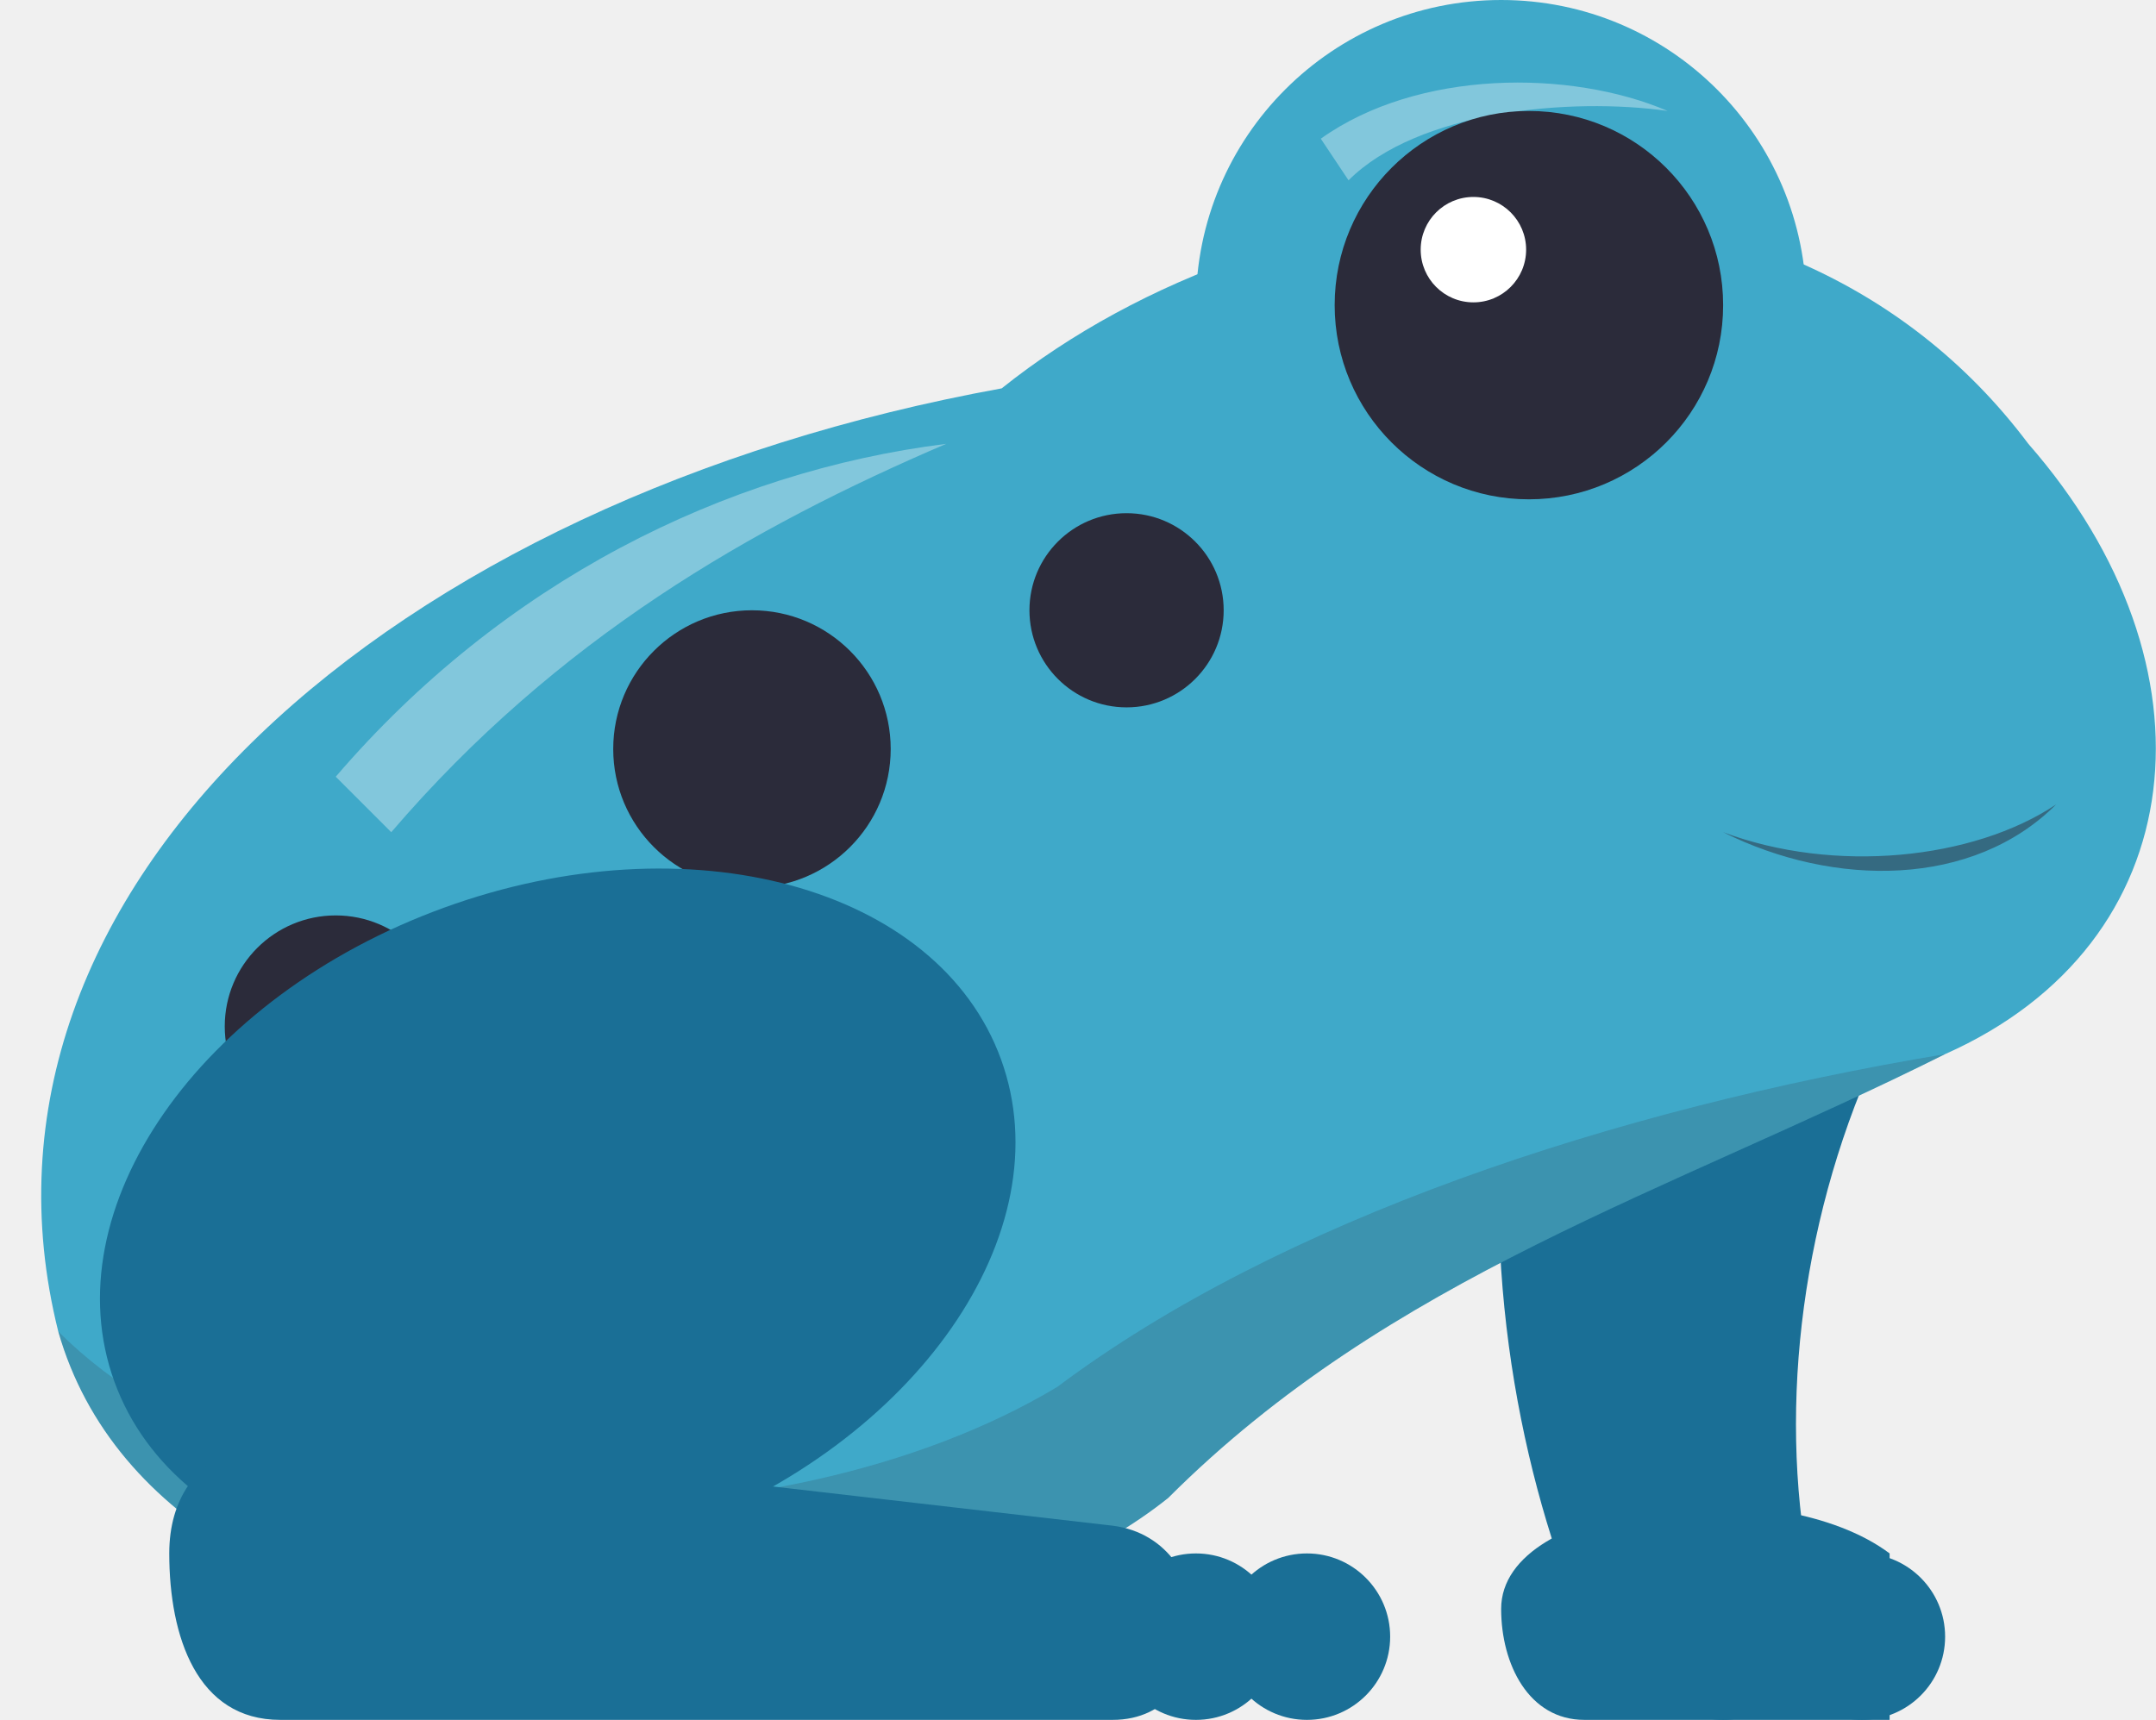
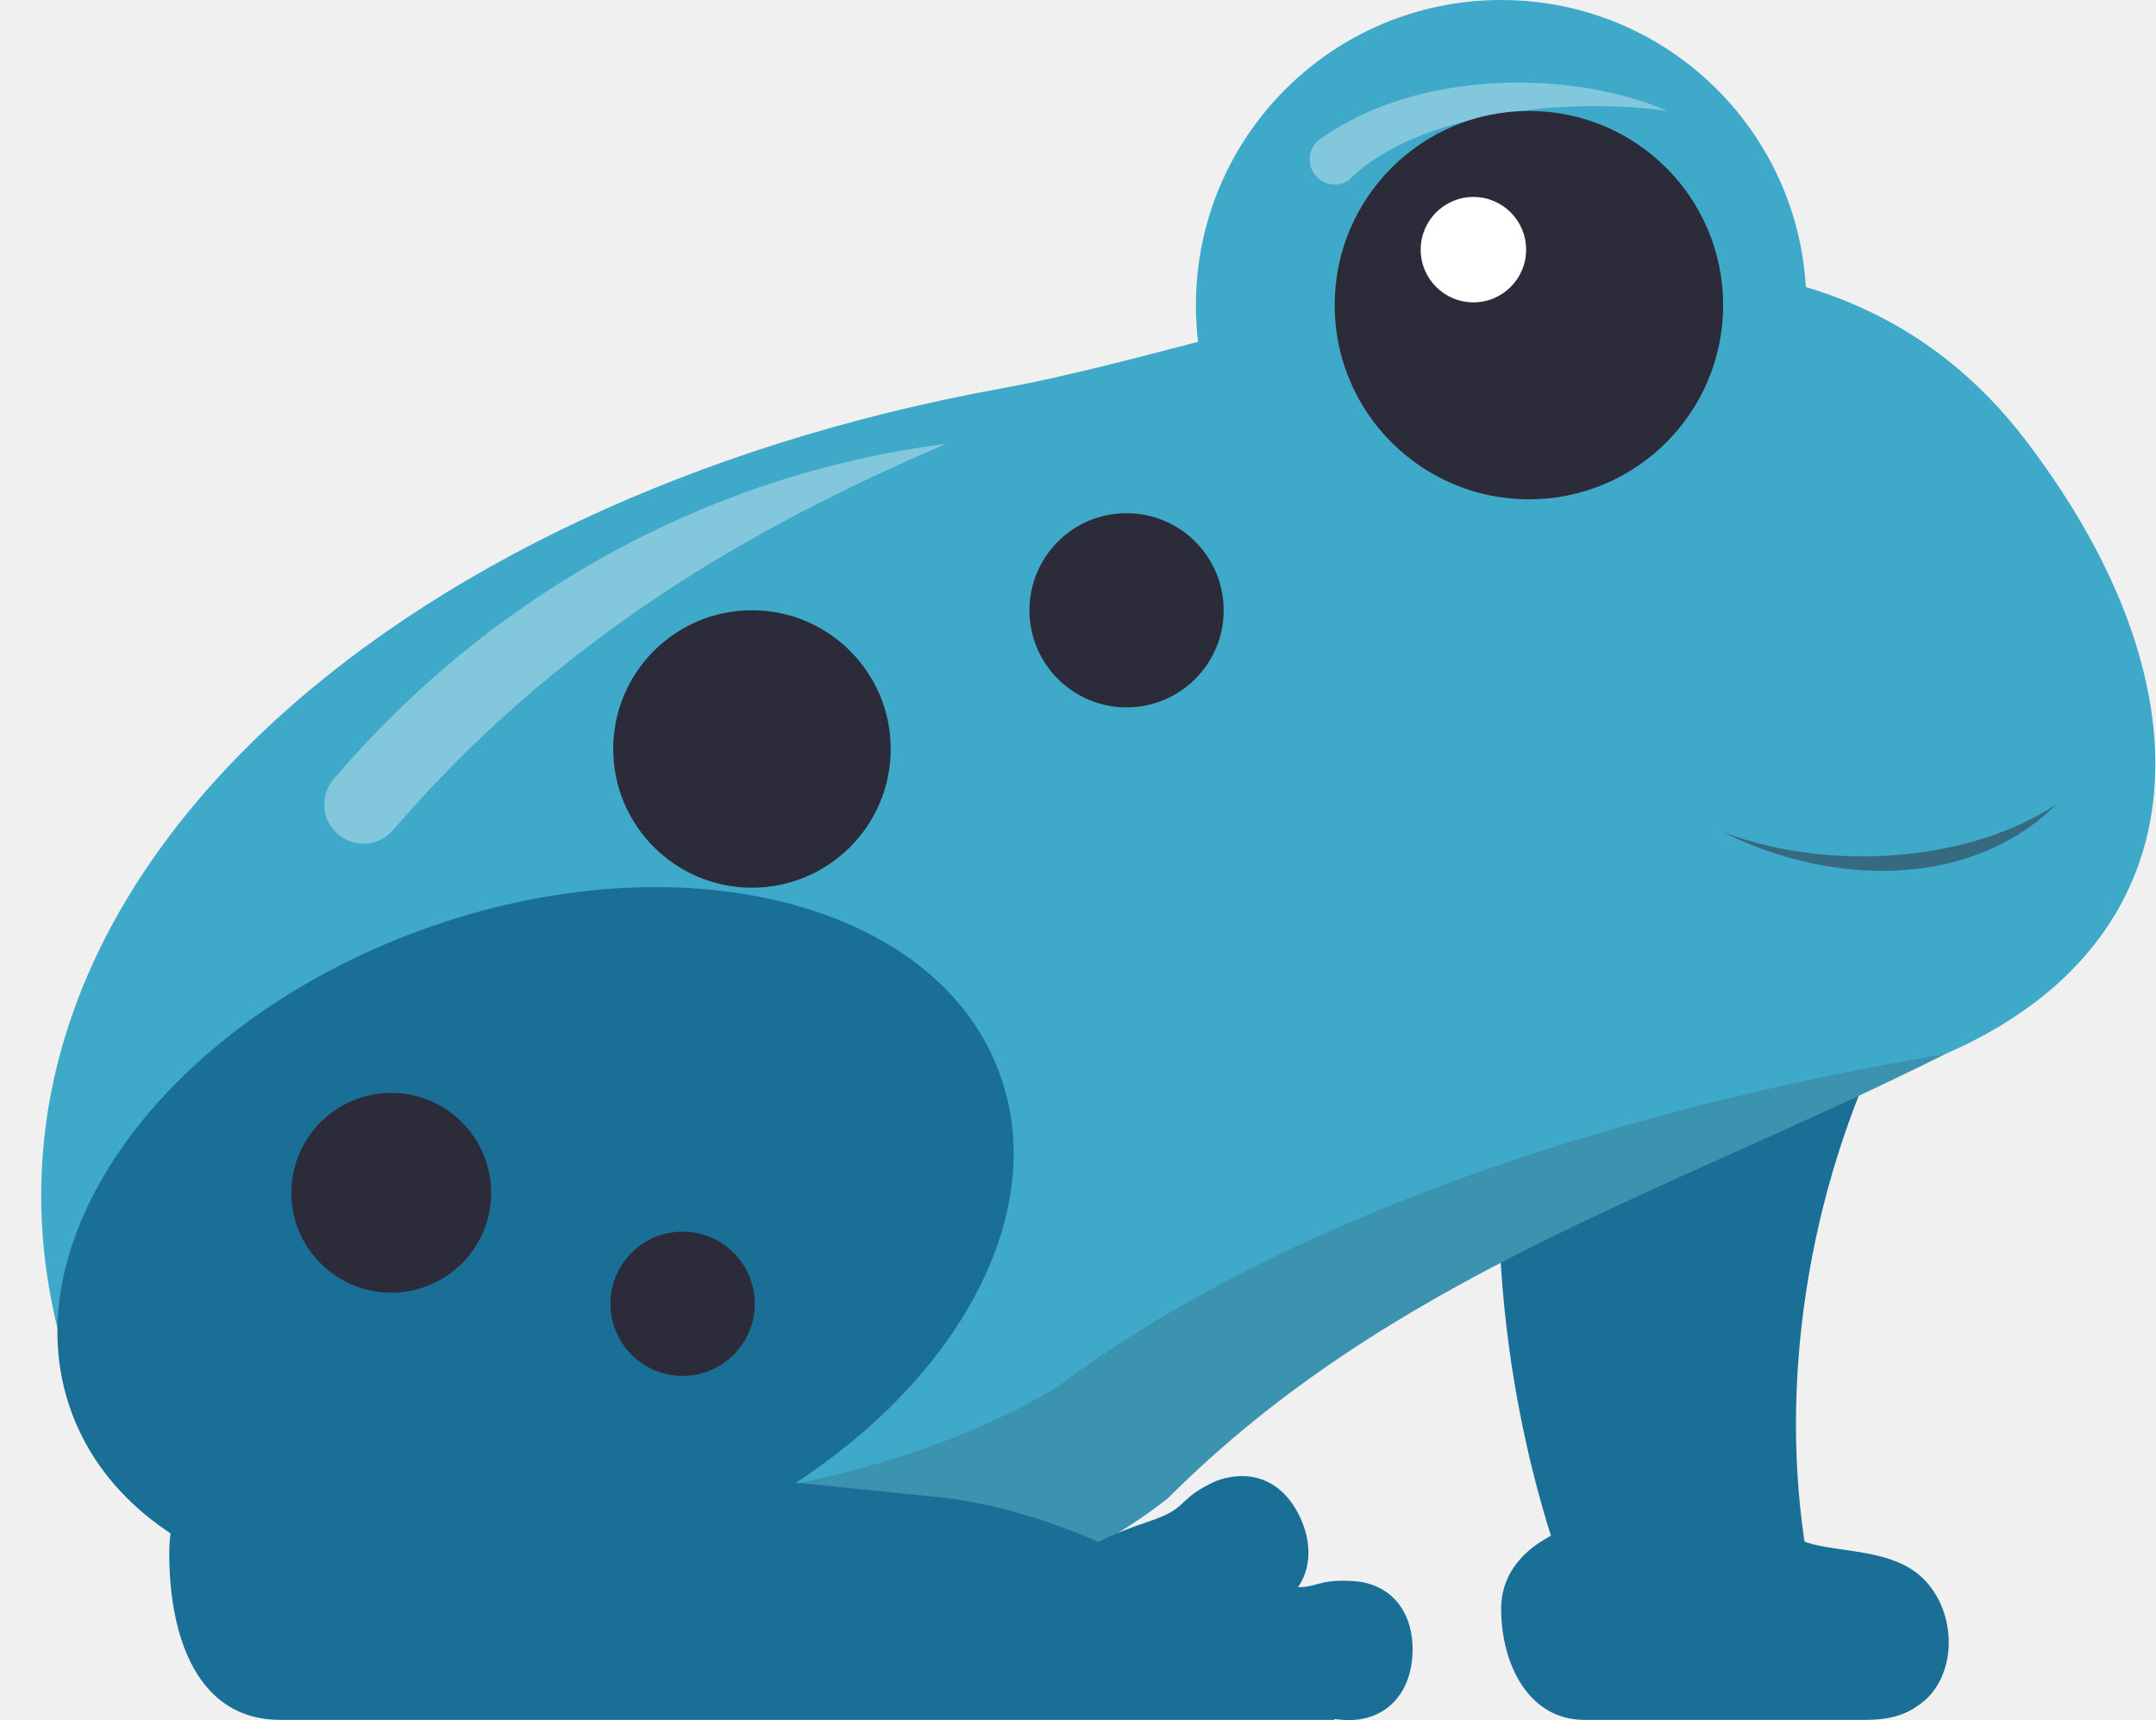
<svg xmlns="http://www.w3.org/2000/svg" viewBox="15.9 14 77.7 62">
  <path d="M71 48 C 69 56, 70 64, 72 70 L 81 70 C 80 64, 81 57, 84 51 Z" fill="#1a6f96" />
-   <path d="M70 72 C 70 68, 80 67, 84 70 L 84 76 L 73 76 C 71 76, 70 74, 70 72 Z" fill="#1a6f96" />
-   <circle cx="78" cy="73" r="3" fill="#1a6f96" />
-   <circle cx="83" cy="73" r="3" fill="#1a6f96" />
-   <path d="M18 62 C 14 46, 30 32, 52 28 C 62 20, 80 18, 89 30 C 96 38, 95 48, 86 52 C 76 57, 66 60, 58 68 C 48 76, 22 76, 18 62 Z" fill="#3fa9c9" />
-   <path d="M18 62 C 22 76, 48 76, 58 68 C 66 60, 76 57, 86 52 C 74 54, 62 58, 54 64 C 44 70, 26 70, 18 62 Z" fill="#2b2b3a" opacity="0.18" />
+   <path d="M70 72 C 70 68.4, 76.5 67.6, 81 69.6 C 82.2 70, 84.2 69.8, 85.3 71 C 86.5 72.3, 86.4 74.6, 85 75.5 C 84.3 76, 83.5 76, 83 76 L 73 76 C 71 76, 70 74, 70 72 Z" fill="#1a6f96" />
+   <path d="M18 62 C 14 46, 30 32, 52 28 C 63 26, 80 18, 89 30 C 95.8 39, 95.2 48, 86 52 C 76 57, 66 60, 58 68 C 48 76, 22 76, 18 62 Z" fill="#3fa9c9" />
+   <path d="M35.8 73.2 C 44 74, 53 72, 58 68 C 66 60, 76 57, 86 52 C 74 54, 62 58, 54 64 C 49 67, 42 68.5, 35.2 68.2 Z" fill="#2b2b3a" opacity="0.18" />
  <circle cx="70" cy="25" r="11" fill="#3fa9c9" />
-   <path d="M28 42 C 34 35, 42 31, 50 30 C 43 33, 36 37, 30 44 Z" fill="#ffffff" opacity="0.35" />
-   <path d="M63.5 19 C 67 16.5, 72.5 16.5, 76 18 C 72.5 17.5, 67 18, 64.5 20.5 Z" fill="#ffffff" opacity="0.35" />
+   <path d="M28 42 C 34 35, 42 31, 50 30 C 43 33, 36 37, 30 44 A 1.4 1.4 0 0 1 28 42 Z" fill="#ffffff" opacity="0.35" />
+   <path d="M63.5 19 C 67 16.5, 72.5 16.5, 76 18 C 72.5 17.5, 67 18, 64.5 20.5 A 0.9 0.9 0 0 1 63.5 19 Z" fill="#ffffff" opacity="0.35" />
  <circle cx="43" cy="41" r="5" fill="#2b2b3a" />
  <circle cx="56.5" cy="36" r="3.5" fill="#2b2b3a" />
-   <circle cx="28" cy="51" r="4" fill="#2b2b3a" />
-   <ellipse cx="36" cy="58" rx="17" ry="12" transform="rotate(-20 36 58)" fill="#1a6f96" />
-   <path d="M22 70 C 22 66, 26 65, 30 66 L 56 69 C 60 69.5, 60 76, 56 76 L 26 76 C 23 76, 22 73, 22 70 Z" fill="#1a6f96" />
-   <circle cx="59" cy="73" r="3" fill="#1a6f96" />
-   <circle cx="63" cy="73" r="3" fill="#1a6f96" />
+   <path d="M51.93 52.71 A 17.8 12 -20 1 1 18.47 64.89 A 17.8 12 -20 1 1 51.93 52.71 Z" fill="#1a6f96" />
+   <circle cx="30" cy="57" r="3.6" fill="#2b2b3a" />
+   <circle cx="40.5" cy="61" r="2.6" fill="#2b2b3a" />
+   <path d="M22 70c0-4 4-5 8-4 6.7 .7 13.3 1.3 20 2 4 .5 10 3 14 8-12.7 0-25.3 0-38 0-3 0-4-3-4-6z M53.4 71.2c1.4-1.7 3.6-2.2 4.3-2.5 1-.4 .7-.7 2-1.3 1.3-.5 2.5 0 3.1 1.4 .6 1.4 .1 2.7-1.1 3.2-1.3 .6-1.4 .2-2.3 .6-.7 .3-2.6 1.5-4.8 1.4z M54.1 71.1c2.7-.8 7.5 0 8.3 .1 1 .1 .9-.3 2.3-.2 1.4 .1 2.2 1.2 2.1 2.7-.1 1.5-1.1 2.4-2.5 2.3-1.4-.1-1.3-.5-2.3-.6-.8-.1-5.7-.1-8.1-1.3z" fill="#1a6f96" />
  <circle cx="71" cy="25" r="7" fill="#2b2b3a" />
  <circle cx="69" cy="23" r="1.9" fill="#ffffff" />
  <path d="M78 44 C 82 46, 87 46, 90 43 C 87 45, 82 45.5, 78 44 Z" fill="#2b2b3a" opacity="0.5" />
</svg>
